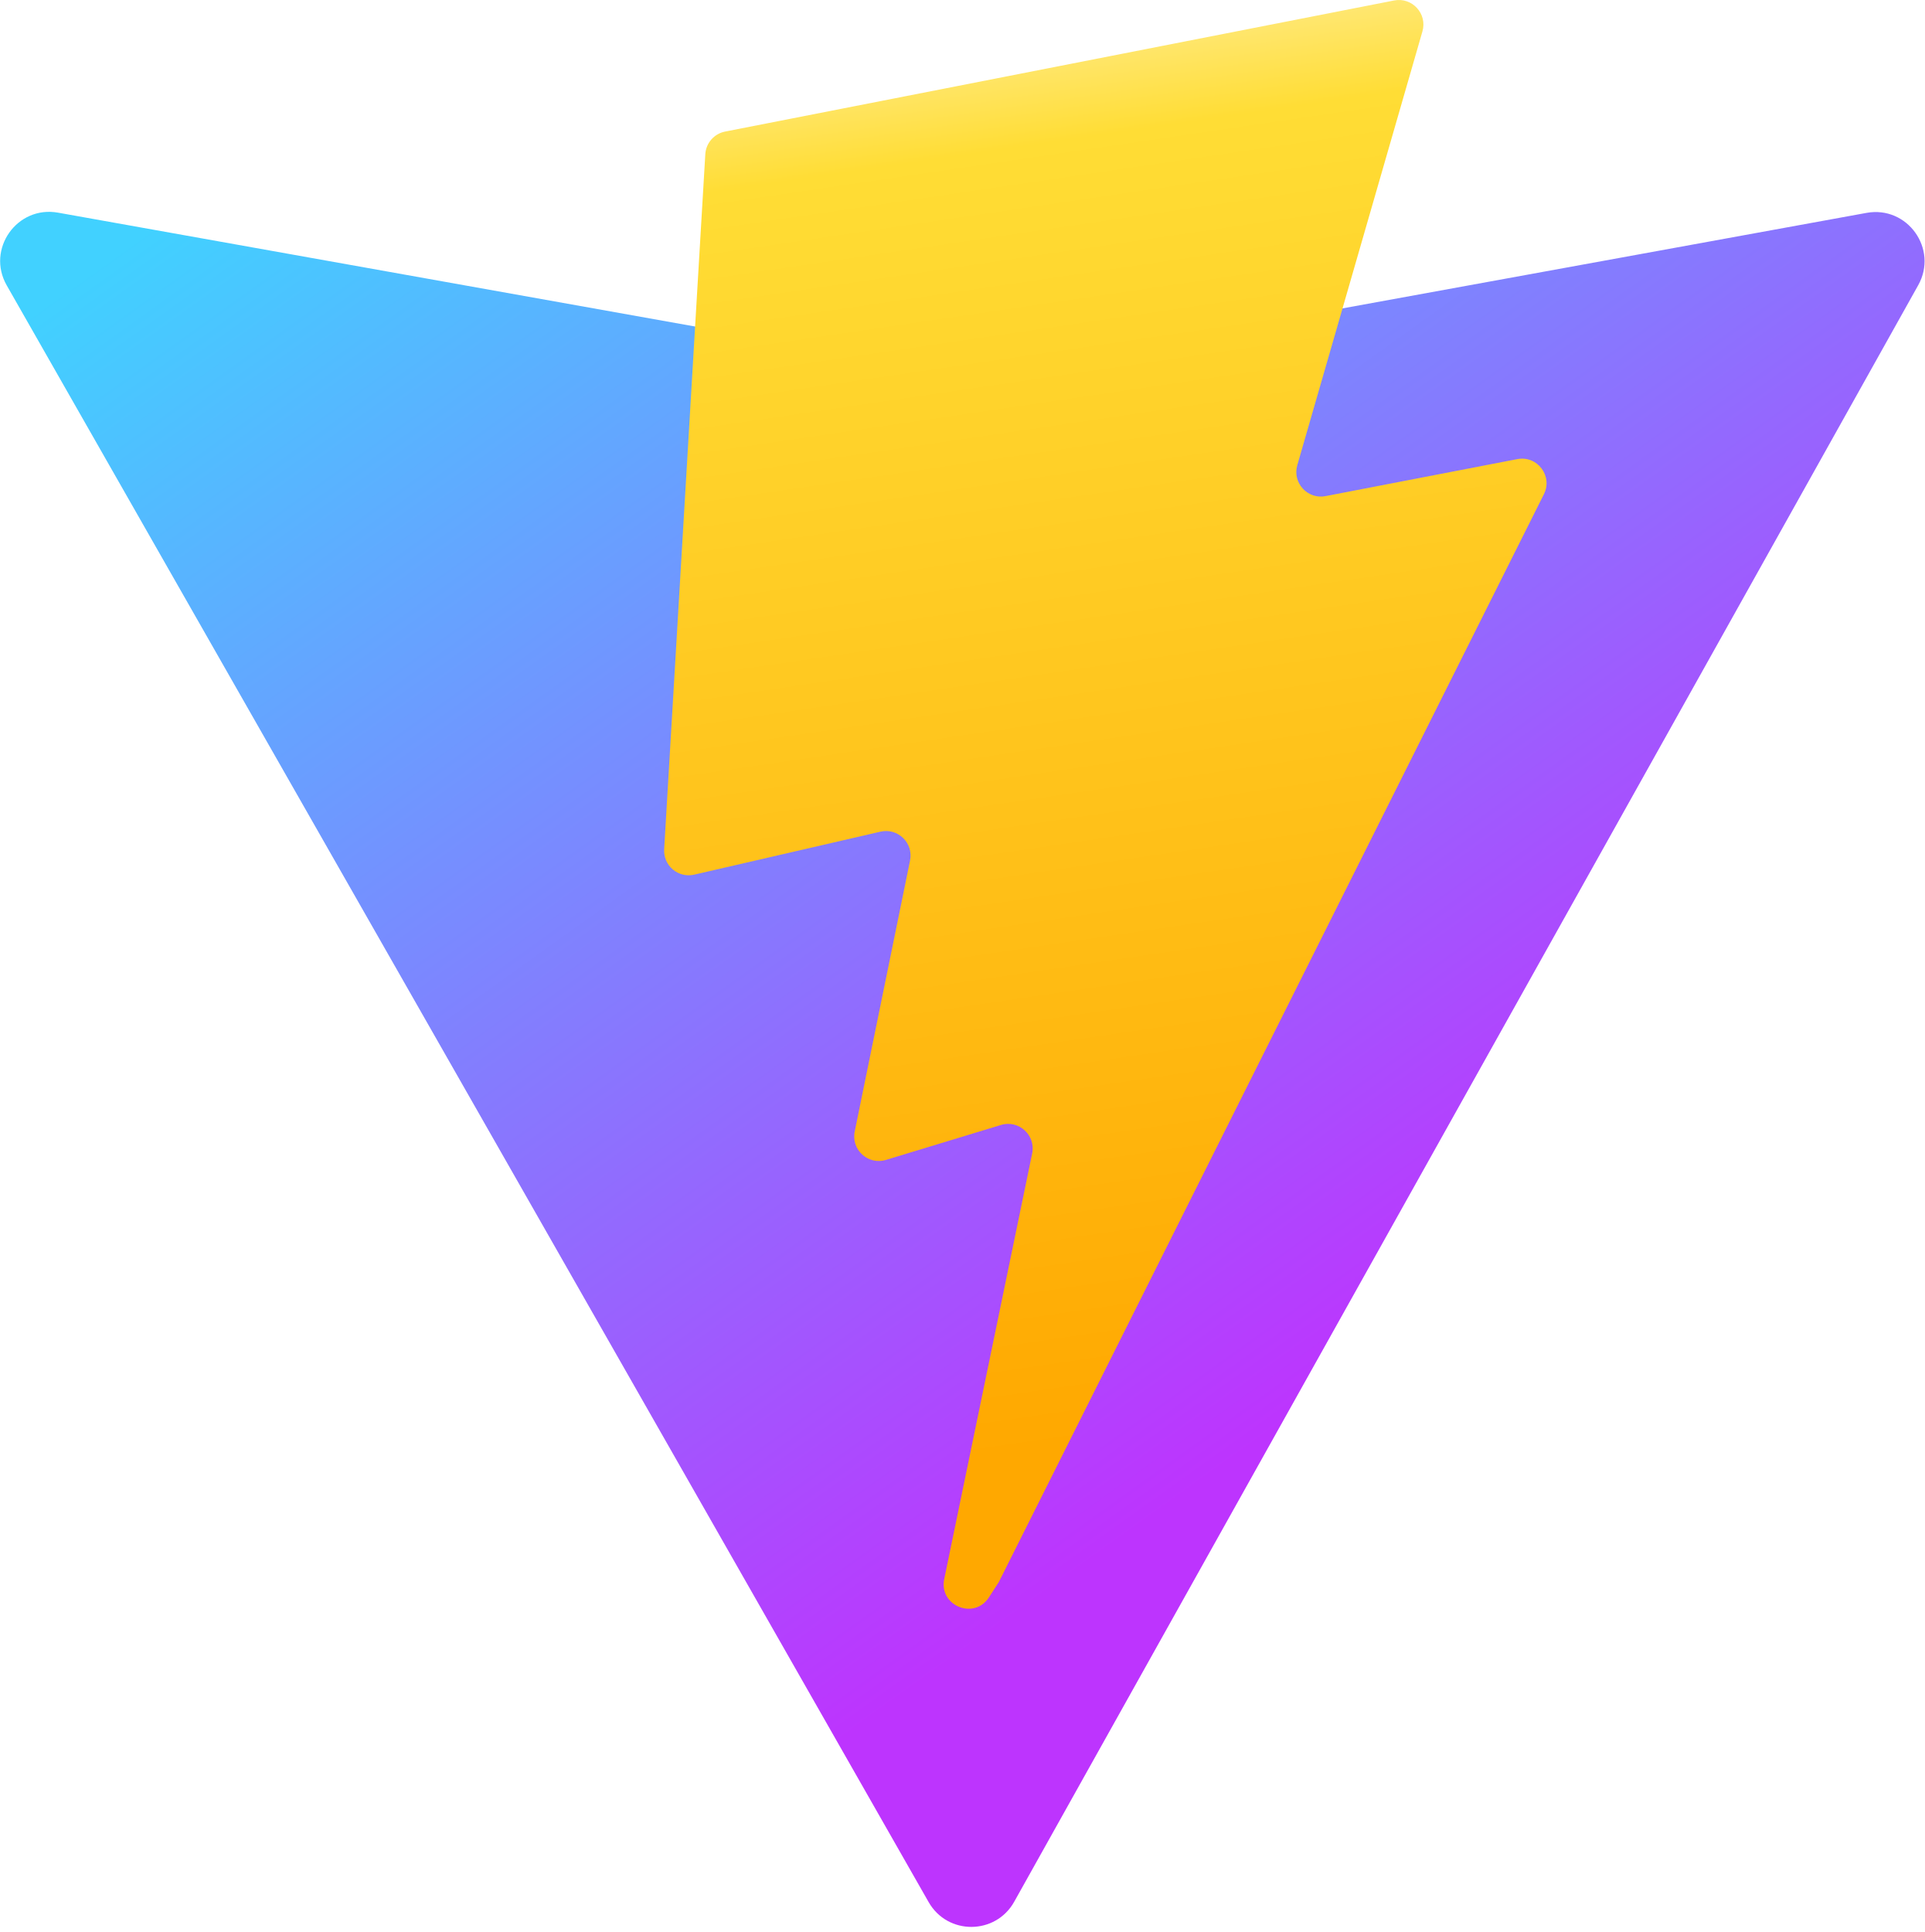
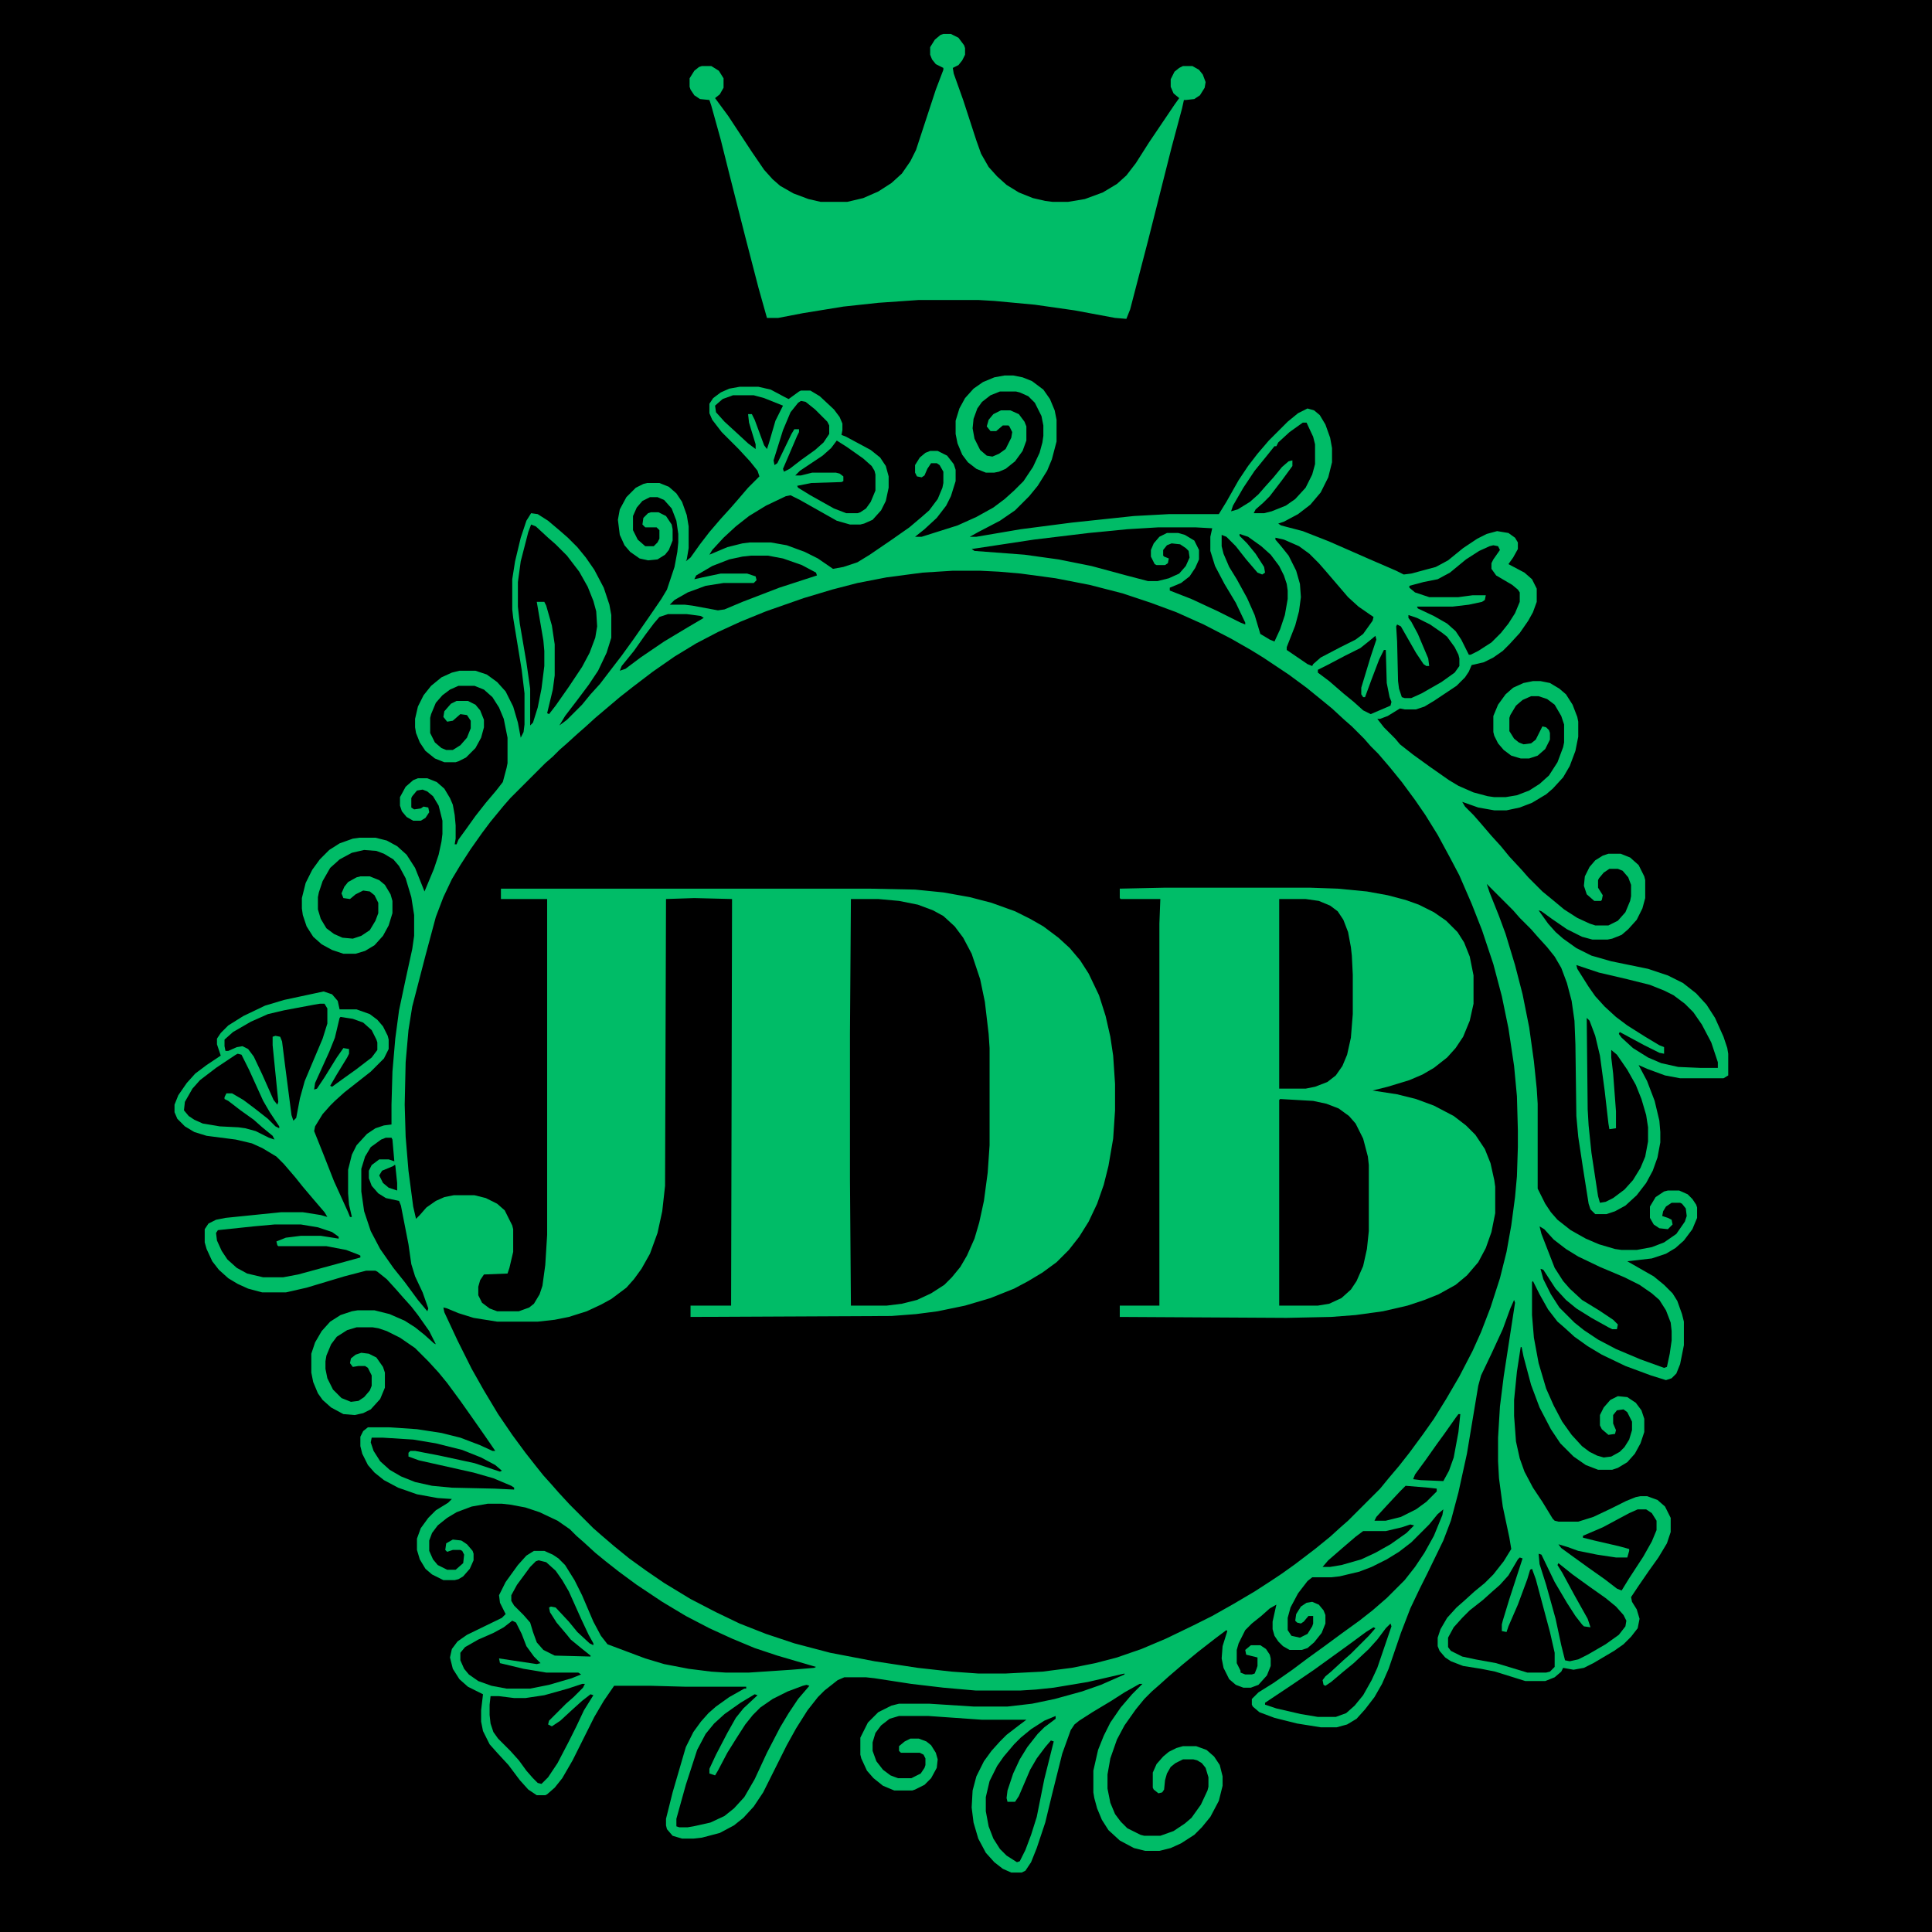
- <svg xmlns="http://www.w3.org/2000/svg" aria-hidden="true" role="img" class="iconify iconify--logos" width="31.88" height="32" preserveAspectRatio="xMidYMid meet" viewBox="0 0 256 257">
-   <defs>
-     <linearGradient id="IconifyId1813088fe1fbc01fb466" x1="-.828%" x2="57.636%" y1="7.652%" y2="78.411%">
-       <stop offset="0%" stop-color="#41D1FF" />
-       <stop offset="100%" stop-color="#BD34FE" />
-     </linearGradient>
-     <linearGradient id="IconifyId1813088fe1fbc01fb467" x1="43.376%" x2="50.316%" y1="2.242%" y2="89.03%">
-       <stop offset="0%" stop-color="#FFEA83" />
-       <stop offset="8.333%" stop-color="#FFDD35" />
-       <stop offset="100%" stop-color="#FFA800" />
-     </linearGradient>
-   </defs>
-   <path fill="url(#IconifyId1813088fe1fbc01fb466)" d="M255.153 37.938L134.897 252.976c-2.483 4.44-8.862 4.466-11.382.048L.875 37.958c-2.746-4.814 1.371-10.646 6.827-9.67l120.385 21.517a6.537 6.537 0 0 0 2.322-.004l117.867-21.483c5.438-.991 9.574 4.796 6.877 9.62Z" />
-   <path fill="url(#IconifyId1813088fe1fbc01fb467)" d="M185.432.063L96.44 17.501a3.268 3.268 0 0 0-2.634 3.014l-5.474 92.456a3.268 3.268 0 0 0 3.997 3.378l24.777-5.718c2.318-.535 4.413 1.507 3.936 3.838l-7.361 36.047c-.495 2.426 1.782 4.5 4.151 3.78l15.304-4.649c2.372-.72 4.652 1.36 4.15 3.788l-11.698 56.621c-.732 3.542 3.979 5.473 5.943 2.437l1.313-2.028l72.516-144.72c1.215-2.423-.88-5.186-3.54-4.672l-25.505 4.922c-2.396.462-4.435-1.77-3.759-4.114l16.646-57.705c.677-2.35-1.37-4.583-3.769-4.113Z" />
+ <svg xmlns="http://www.w3.org/2000/svg" version="1.1" viewBox="0 0 2048 2048" width="1280" height="1280">
+   <path transform="translate(0)" d="m0 0h2048v2048h-2048z" />
+   <path transform="translate(1065,398)" d="m0 0h9l10 2 10 4 12 9 7 10 5 12 2 10v23l-5 19-5 12-10 16-9 11-15 15-16 11-23 12-9 5h7l47-8 54-7 66-7 37-2h53l8-13 13-23 10-15 10-13 12-14 20-20 11-9 10-5 7 2 6 5 6 10 5 14 2 11v15l-4 16-8 16-11 13-13 10-15 8-6 2 3 2 23 6 28 11 41 18 30 13 8 4 8-1 26-7 13-7 16-13 15-10 10-5 11-3 12 2 7 5 3 5v7l-5 9-5 7 17 9 8 7 5 10v14l-4 11-5 9-9 13-11 12-7 7-10 7-10 5-13 3-3 7-4 6-9 9-24 16-10 6-9 3h-12l-5-1-13 8-8 3h-3l7 9 12 12 5 6 14 11 18 13 20 14 10 6 16 7 15 4 7 1h12l12-2 13-5 11-7 10-9 9-14 6-16 1-5v-19l-3-9-7-12-8-6-9-3h-8l-9 4-7 6-6 10-1 3v14l5 8 5 4 5 2 8-1 5-4 7-14 4 1 3 3 1 3v7l-5 10-8 7-9 3h-9l-10-3-8-6-6-7-4-8-1-4v-17l5-12 8-11 8-7 11-5 10-2h8l10 2 10 6 7 6 7 11 5 13 1 5v16l-3 15-6 16-7 12-11 12-7 6-15 9-13 5-14 3h-13l-17-3-17-6 3 5 9 9 7 8 12 14 10 11 9 11 13 14 7 8 15 15 11 9 12 10 14 9 13 6 6 2h14l10-5 8-9 5-12 1-5v-12l-3-8-6-7-5-2h-9l-6 4-5 6-1 2v8l5 8-1 5-1 1h-7l-8-7-3-9 1-10 5-10 6-7 8-5 6-2h13l10 4 9 8 6 12 1 4v19l-3 11-6 12-9 10-7 6-10 4-5 1h-16l-11-3-16-8-16-11-11-8-3-1 10 14 8 9 8 7 14 10 16 8 21 6 39 8 21 7 16 8 14 11 11 12 9 14 9 20 4 12 1 6v23l-5 3h-46l-16-3-19-7-9-4 9 17 8 21 5 21 1 12v11l-3 16-5 14-7 13-10 13-12 11-11 6-9 3h-12l-5-5-2-6-6-38-5-33-2-22-1-76-1-25-3-21-5-19-6-16-7-12-8-10-10-11-7-8-12-12-7-8-28-28 3 9 10 25 7 19 10 33 8 31 7 35 5 36 3 29 1 16v90l8 16 6 9 7 8 14 11 16 9 14 6 17 5 7 1h16l16-3 13-5 13-9 9-13 2-6-1-8-4-5-2-1h-9l-6 4-3 5-1 5 6 2 4 2 1 5-5 5-9-1-6-4-4-7v-12l6-10 9-6 4-1h12l9 4 5 5 4 6 1 3v11l-5 12-9 12-9 8-10 6-15 5-26 3 28 16 11 9 9 9 5 8 5 14 2 8v25l-4 20-4 10-5 5-6 2-16-5-27-10-25-12-15-9-14-10-11-10-7-6-10-13-9-16-7-14-1 1v35l2 24 5 27 8 27 8 18 9 17 10 14 11 12 8 6 8 4 7 2 8-1 9-5 5-5 5-8 3-10v-9l-5-10-4-3-7 1-4 5v9l3 7-1 4-7 1-7-6-2-4v-11l4-8 7-8 8-4 10 1 9 6 6 8 3 9v14l-4 12-6 11-8 9-10 6-6 2h-15l-13-5-13-9-14-14-10-15-12-23-9-24-8-30-2-10h-1l-4 26-3 30v17l2 27 4 18 5 14 9 17 10 15 11 18 2 2 4 1h21l16-5 19-9 16-8 10-4 5-1h7l11 4 8 7 6 12v15l-4 12-9 15-10 14-11 16-8 12 1 5 5 8 3 10-2 10-7 9-8 8-10 7-22 13-10 5-11 2-11-2-2 4-7 6-10 4h-21l-32-10-15-3-19-3-13-5-6-4-6-7-2-5v-9l3-9 7-12 10-11 8-7 11-10 11-9 9-9 11-14 8-13-2-12-7-33-4-30-1-18v-25l2-33 4-32 12-78-1-3-4 9-8 22-12 26-11 23-3 11-12 72-9 41-8 30-8 21-17 35-8 16-10 21-10 26-13 38-7 16-8 14-10 13-9 10-10 6-11 3h-17l-25-4-24-6-16-6-7-6-1-2v-6l7-7 16-10 20-14 16-12 18-13 19-14 18-13 14-11 15-13 19-19 11-14 10-15 10-18 9-22 1-6-6 5-9 11-19 19-13 10-13 8-16 8-13 5-21 5-9 1h-20l-5 4-10 13-8 15-3 11v13l4 6 9 2 8-4 5-8 1-3v-8h-5l-5 6-3 2-4-1-2-2 1-7 5-8 6-4 6-1 7 3 5 6 2 5v9l-4 10-8 10-7 6-6 2h-13l-7-4-5-5-4-6-2-7v-8l4-18-7 4-9 8-10 8-7 7-7 14-2 7v14l4 8v2l5 2h7l3-1 2-5 1-3v-9l-12-3-1-5 6-5h10l6 4 4 6 1 4v8l-4 10-9 10-8 3h-8l-8-3-7-6-6-12-2-10 1-13 5-16-1-1-12 9-18 14-17 14-14 12-10 9-8 7-8 8-9 11-12 17-8 15-7 20-3 17v15l3 15 5 12 6 8 7 7 14 7 4 1h17l14-5 12-8 7-6 10-14 7-15 1-4v-10l-3-10-4-5-5-3-4-1h-11l-8 4-5 4-4 7-2 7-1 10-2 3-4 1-5-4-1-2v-16l4-9 7-8 6-5 8-4 7-2h14l11 4 8 7 6 9 3 12v10l-4 16-9 17-9 11-8 8-14 9-11 5-12 3h-15l-12-3-15-8-12-11-7-11-5-12-3-11-1-6v-23l5-22 6-15 7-14 11-16 12-14 11-11h-3l-16 9-14 9-20 12-14 9-5 4-4 6-9 25-11 44-7 29-9 27-6 15-6 9-4 2h-11l-9-4-9-7-9-10-8-15-5-17-2-16 1-18 4-15 8-16 8-11 9-10 7-7 13-10 8-6h-47l-57-4h-31l-10 3-9 7-6 8-3 10v9l4 11 7 9 8 6 8 3h14l10-5 4-6 1-3v-7l-2-4-4-2h-20l-2-2v-5l6-5 6-3h9l8 3 5 4 5 8 2 7-1 9-6 11-7 7-10 5-3 1h-19l-12-5-10-8-7-8-6-13-1-4v-18l8-16 11-11 14-7 8-2h32l47 3h36l26-3 24-5 29-8 20-7 25-11v-1l-39 9-36 6-19 2-16 1h-48l-34-3-34-4-39-6-9-1h-23l-7 3-14 11-7 7-11 14-12 19-10 18-25 50-10 15-11 12-10 8-15 8-19 5-9 1h-12l-10-3-6-7-1-4v-7l7-28 14-48 8-16 8-11 8-9 8-7 14-10 16-9h2v-2h-64l-37-1h-39l-11 16-10 17-23 46-11 19-8 10-8 7-2 1h-9l-9-6-9-10-12-16-12-13-8-9-7-14-2-10v-12l2-17-16-8-9-8-7-11-3-12 2-9 6-8 10-7 37-18 4-4-6-12-1-8 7-14 13-18 9-10 8-5h11l9 4 6 4 7 7 10 16 8 16 12 28 8 15 7 9 40 15 20 6 26 5 24 3 15 1h25l45-3 24-2 2-1-41-12-24-8-24-10-24-11-25-13-25-15-27-18-19-14-14-11-11-9-12-11-8-7-7-7-13-9-19-9-15-5-16-3-9-1h-15l-17 3-16 6-10 6-10 8-6 8-3 8v11l4 9 5 6 10 5h9l8-7 1-9-2-4-2-1h-8l-6 2-2-2 1-7 7-4 9 1 6 4 6 7 1 3v7l-4 9-7 8-5 3-4 1h-12l-12-6-7-6-6-10-3-10v-12l4-11 8-11 8-8 13-8 4-4-15-1-22-4-20-7-15-8-10-8-7-8-6-12-2-8v-10l3-6 5-4h22l30 2 26 4 20 5 21 8 13 6h3l-11-16-14-20-12-17-14-19-9-11-11-12-14-14-16-11-14-7-9-3-6-1h-17l-10 3-11 7-6 8-5 12-1 6v8l2 10 6 12 9 9 10 4 8-1 6-4 6-7 2-5v-11l-4-8-3-2h-7l-6 1-3-4 1-5 5-4 6-2 8 1 8 4 7 10 2 6v16l-5 12-10 11-8 4-9 2-12-1-13-7-9-8-5-7-5-12-2-10v-20l4-12 7-12 9-10 11-7 12-4 6-1h18l16 4 16 7 11 7 10 8 10 9 2 1-7-14-12-17-7-9-9-10-7-8-10-11-10-8-2-1h-10l-23 6-40 12-22 5h-25l-15-4-11-5-10-6-10-9-7-9-6-13-2-7v-14l4-6 8-4 10-2 59-6h23l19 3 7 2-3-5-12-14-11-13-8-10-12-14-8-8-15-9-11-5-17-4-31-4-13-4-10-6-8-8-3-7v-8l4-10 9-13 9-10 12-9 15-10-4-12v-6l4-6 8-8 16-10 23-11 20-6 42-9 9 3 6 7 2 9h18l14 5 8 6 6 7 5 10 1 4v10l-5 10-14 14-28 22-10 9-5 5-8 9-8 13-1 5 10 25 11 28 15 33 2 5h2l-3-13-1-12v-25l4-16 5-10 11-12 9-6 9-3 8-1v-21l1-35 3-35 4-30 7-33 7-32 2-14v-22l-3-19-6-20-7-13-6-7-10-6-8-3-13-1-13 3-13 7-10 9-8 14-4 12-1 5v13l3 10 6 10 8 6 9 4 11 1 9-3 9-6 6-10 3-8v-11l-4-8-5-4-7-1-8 4-6 5-7-1-2-5 3-7 4-5 9-5 4-1h10l10 4 6 5 6 10 2 7v13l-4 13-6 11-9 10-10 6-10 3h-13l-12-4-11-6-9-8-7-11-4-12-1-7v-11l4-16 7-14 8-11 10-10 11-7 14-5 7-1h17l12 3 11 6 10 9 9 14 10 25 10-24 5-15 3-14 1-8v-14l-4-16-6-10-6-5-5-2-6 1-5 6-1 2v10l3 2 7-1 3-2 5 1 1 5-4 6-5 3h-8l-7-4-5-6-2-6v-9l6-11 8-7 5-2h10l10 4 8 7 6 10 3 7 2 11 1 11v14l-1 6h2l2-5 8-11 10-14 11-14 11-13 7-9 4-15 1-5v-27l-4-20-5-12-7-11-9-8-10-4h-17l-9 4-8 6-7 8-5 12-1 4v16l5 10 7 6 5 2h7l8-5 7-8 4-10v-8l-4-6-7-1-8 7-6 1-4-5 1-6 7-8 6-3h12l8 4 5 6 4 10v8l-3 11-6 11-10 10-8 4-3 1h-12l-10-4-10-8-6-9-4-10-1-6v-9l3-13 6-12 8-10 11-9 11-5 8-2h17l12 4 11 8 9 10 8 16 5 17 3 16 3-6 1-8v-33l-3-25-9-55-1-9v-32l3-19 6-25 6-18 5-8 7 1 11 7 13 11 8 7 10 10 9 11 9 13 10 19 6 18 2 11v24l-5 16-9 19-10 15-12 16-13 17-6 10 8-6 16-16 9-11 10-11 13-17 10-13 13-18 16-23 13-19 6-10 8-24 3-16 1-10v-9l-2-14-5-13-8-9-7-3h-8l-8 4-6 7-4 9v15l5 10 8 7h9l4-4 2-4v-9l-3-3h-12l-3-3 1-7 5-5 3-1h8l8 4 6 9 1 5v12l-4 10-4 5-8 5-10 1-9-2-10-7-6-7-5-11-2-16 2-11 7-13 10-10 8-4 4-1h13l10 4 8 7 6 9 5 14 2 12v23l-2 12-1 2 5-4 10-14 10-13 12-14 10-11 7-8 12-14 12-12-2-6-8-10-12-13-18-18-10-13-3-7v-10l4-6 8-6 9-4 11-2h20l13 3 15 8 4 2 11-8 2-1h10l10 6 15 14 6 8 3 7v7l-1 5 5 2 26 14 10 8 6 9 3 11v12l-3 14-5 10-9 10-9 4-4 1h-11l-14-4-39-22-10-5-5 1-21 10-18 11-14 11-13 12-12 13-3 5 19-8 16-4 8-1h22l17 3 19 7 14 7 16 11 11-2 15-5 13-8 22-15 20-14 13-11 8-7 9-12 5-12 1-5v-12l-4-7-3-2h-6l-4 6-3 7-3 2-5-1-2-4v-8l5-8 6-5 5-2h8l10 5 7 9 2 6v12l-5 16-5 10-10 13-13 12-10 8h7l38-12 20-9 18-10 12-9 10-9 10-10 10-15 7-15 3-11 1-7v-11l-2-10-7-14-7-7-9-4-4-1h-17l-10 4-9 7-5 7-4 11-1 10 2 11 6 12 7 6 6 1 7-3 7-5 6-12 1-6-3-6-1-1h-6l-7 6h-6l-4-5 2-7 5-6 8-4h10l9 4 6 8 2 5v15l-4 11-8 11-10 8-7 3-5 1h-9l-10-4-9-7-6-8-5-12-2-10v-14l4-13 6-11 9-10 10-7 12-5z" />
+   <path transform="translate(1065,398)" d="m0 0h9l10 2 10 4 12 9 7 10 5 12 2 10v23l-5 19-5 12-10 16-9 11-15 15-16 11-23 12-9 5h7l47-8 54-7 66-7 37-2h53l8-13 13-23 10-15 10-13 12-14 20-20 11-9 10-5 7 2 6 5 6 10 5 14 2 11v15l-4 16-8 16-11 13-13 10-15 8-6 2 3 2 23 6 28 11 41 18 30 13 8 4 8-1 26-7 13-7 16-13 15-10 10-5 11-3 12 2 7 5 3 5v7l-5 9-5 7 17 9 8 7 5 10v14l-4 11-5 9-9 13-11 12-7 7-10 7-10 5-13 3-3 7-4 6-9 9-24 16-10 6-9 3h-12l-5-1-13 8-8 3h-3l7 9 12 12 5 6 14 11 18 13 20 14 10 6 16 7 15 4 7 1h12l12-2 13-5 11-7 10-9 9-14 6-16 1-5v-19l-3-9-7-12-8-6-9-3h-8l-9 4-7 6-6 10-1 3v14l5 8 5 4 5 2 8-1 5-4 7-14 4 1 3 3 1 3v7l-5 10-8 7-9 3h-9l-10-3-8-6-6-7-4-8-1-4v-17l5-12 8-11 8-7 11-5 10-2h8l10 2 10 6 7 6 7 11 5 13 1 5v16l-3 15-6 16-7 12-11 12-7 6-15 9-13 5-14 3h-13l-17-3-17-6 3 5 9 9 7 8 12 14 10 11 9 11 13 14 7 8 15 15 11 9 12 10 14 9 13 6 6 2h14l10-5 8-9 5-12 1-5v-12l-3-8-6-7-5-2h-9l-6 4-5 6-1 2v8l5 8-1 5-1 1h-7l-8-7-3-9 1-10 5-10 6-7 8-5 6-2h13l10 4 9 8 6 12 1 4v19l-3 11-6 12-9 10-7 6-10 4-5 1h-16l-11-3-16-8-16-11-11-8-3-1 10 14 8 9 8 7 14 10 16 8 21 6 39 8 21 7 16 8 14 11 11 12 9 14 9 20 4 12 1 6v23l-5 3h-46l-16-3-19-7-9-4 9 17 8 21 5 21 1 12v11l-3 16-5 14-7 13-10 13-12 11-11 6-9 3h-12l-5-5-2-6-6-38-5-33-2-22-1-76-1-25-3-21-5-19-6-16-7-12-8-10-10-11-7-8-12-12-7-8-28-28 3 9 10 25 7 19 10 33 8 31 7 35 5 36 3 29 1 16v90l8 16 6 9 7 8 14 11 16 9 14 6 17 5 7 1h16l16-3 13-5 13-9 9-13 2-6-1-8-4-5-2-1h-9l-6 4-3 5-1 5 6 2 4 2 1 5-5 5-9-1-6-4-4-7v-12l6-10 9-6 4-1h12l9 4 5 5 4 6 1 3v11l-5 12-9 12-9 8-10 6-15 5-26 3 28 16 11 9 9 9 5 8 5 14 2 8v25l-4 20-4 10-5 5-6 2-16-5-27-10-25-12-15-9-14-10-11-10-7-6-10-13-9-16-7-14-1 1v35l2 24 5 27 8 27 8 18 9 17 10 14 11 12 8 6 8 4 7 2 8-1 9-5 5-5 5-8 3-10v-9l-5-10-4-3-7 1-4 5v9l3 7-1 4-7 1-7-6-2-4v-11l4-8 7-8 8-4 10 1 9 6 6 8 3 9v14l-4 12-6 11-8 9-10 6-6 2h-15l-13-5-13-9-14-14-10-15-12-23-9-24-8-30-2-10h-1l-4 26-3 30v17l2 27 4 18 5 14 9 17 10 15 11 18 2 2 4 1h21l16-5 19-9 16-8 10-4 5-1h7l11 4 8 7 6 12v15l-4 12-9 15-10 14-11 16-8 12 1 5 5 8 3 10-2 10-7 9-8 8-10 7-22 13-10 5-11 2-11-2-2 4-7 6-10 4h-21l-32-10-15-3-19-3-13-5-6-4-6-7-2-5v-9l3-9 7-12 10-11 8-7 11-10 11-9 9-9 11-14 8-13-2-12-7-33-4-30-1-18v-25l2-33 4-32 12-78-1-3-4 9-8 22-12 26-11 23-3 11-12 72-9 41-8 30-8 21-17 35-8 16-10 21-10 26-13 38-7 16-8 14-10 13-9 10-10 6-11 3h-17l-25-4-24-6-16-6-7-6-1-2v-6l7-7 16-10 20-14 16-12 18-13 19-14 18-13 14-11 15-13 19-19 11-14 10-15 10-18 9-22 1-6-6 5-9 11-19 19-13 10-13 8-16 8-13 5-21 5-9 1h-20l-5 4-10 13-8 15-3 11v13l4 6 9 2 8-4 5-8 1-3v-8h-5l-5 6-3 2-4-1-2-2 1-7 5-8 6-4 6-1 7 3 5 6 2 5v9l-4 10-8 10-7 6-6 2h-13l-7-4-5-5-4-6-2-7v-8l4-18-7 4-9 8-10 8-7 7-7 14-2 7v14l4 8v2l5 2h7l3-1 2-5 1-3v-9l-12-3-1-5 6-5h10l6 4 4 6 1 4v8l-4 10-9 10-8 3h-8l-8-3-7-6-6-12-2-10 1-13 5-16-1-1-12 9-18 14-17 14-14 12-10 9-8 7-8 8-9 11-12 17-8 15-7 20-3 17v15l3 15 5 12 6 8 7 7 14 7 4 1h17l14-5 12-8 7-6 10-14 7-15 1-4v-10l-3-10-4-5-5-3-4-1h-11l-8 4-5 4-4 7-2 7-1 10-2 3-4 1-5-4-1-2v-16l4-9 7-8 6-5 8-4 7-2h14l11 4 8 7 6 9 3 12v10l-4 16-9 17-9 11-8 8-14 9-11 5-12 3h-15l-12-3-15-8-12-11-7-11-5-12-3-11-1-6v-23l5-22 6-15 7-14 11-16 12-14 11-11h-3l-16 9-14 9-20 12-14 9-5 4-4 6-9 25-11 44-7 29-9 27-6 15-6 9-4 2h-11l-9-4-9-7-9-10-8-15-5-17-2-16 1-18 4-15 8-16 8-11 9-10 7-7 13-10 8-6h-47l-57-4h-31l-10 3-9 7-6 8-3 10v9l4 11 7 9 8 6 8 3h14l10-5 4-6 1-3v-7l-2-4-4-2h-20l-2-2v-5l6-5 6-3h9l8 3 5 4 5 8 2 7-1 9-6 11-7 7-10 5-3 1h-19l-12-5-10-8-7-8-6-13-1-4v-18l8-16 11-11 14-7 8-2h32l47 3h36l26-3 24-5 29-8 20-7 25-11v-1l-39 9-36 6-19 2-16 1h-48l-34-3-34-4-39-6-9-1h-23l-7 3-14 11-7 7-11 14-12 19-10 18-25 50-10 15-11 12-10 8-15 8-19 5-9 1h-12l-10-3-6-7-1-4v-7l7-28 14-48 8-16 8-11 8-9 8-7 14-10 16-9h2v-2h-64l-37-1h-39l-11 16-10 17-23 46-11 19-8 10-8 7-2 1h-9l-9-6-9-10-12-16-12-13-8-9-7-14-2-10v-12l2-17-16-8-9-8-7-11-3-12 2-9 6-8 10-7 37-18 4-4-6-12-1-8 7-14 13-18 9-10 8-5h11l9 4 6 4 7 7 10 16 8 16 12 28 8 15 7 9 40 15 20 6 26 5 24 3 15 1h25l45-3 24-2 2-1-41-12-24-8-24-10-24-11-25-13-25-15-27-18-19-14-14-11-11-9-12-11-8-7-7-7-13-9-19-9-15-5-16-3-9-1h-15l-17 3-16 6-10 6-10 8-6 8-3 8v11l4 9 5 6 10 5h9l8-7 1-9-2-4-2-1h-8l-6 2-2-2 1-7 7-4 9 1 6 4 6 7 1 3v7l-4 9-7 8-5 3-4 1h-12l-12-6-7-6-6-10-3-10v-12l4-11 8-11 8-8 13-8 4-4-15-1-22-4-20-7-15-8-10-8-7-8-6-12-2-8v-10l3-6 5-4h22l30 2 26 4 20 5 21 8 13 6h3l-11-16-14-20-12-17-14-19-9-11-11-12-14-14-16-11-14-7-9-3-6-1h-17l-10 3-11 7-6 8-5 12-1 6v8l2 10 6 12 9 9 10 4 8-1 6-4 6-7 2-5v-11l-4-8-3-2h-7l-6 1-3-4 1-5 5-4 6-2 8 1 8 4 7 10 2 6v16l-5 12-10 11-8 4-9 2-12-1-13-7-9-8-5-7-5-12-2-10v-20l4-12 7-12 9-10 11-7 12-4 6-1h18l16 4 16 7 11 7 10 8 10 9 2 1-7-14-12-17-7-9-9-10-7-8-10-11-10-8-2-1h-10l-23 6-40 12-22 5h-25l-15-4-11-5-10-6-10-9-7-9-6-13-2-7v-14l4-6 8-4 10-2 59-6h23l19 3 7 2-3-5-12-14-11-13-8-10-12-14-8-8-15-9-11-5-17-4-31-4-13-4-10-6-8-8-3-7v-8l4-10 9-13 9-10 12-9 15-10-4-12v-6l4-6 8-8 16-10 23-11 20-6 42-9 9 3 6 7 2 9h18l14 5 8 6 6 7 5 10 1 4v10l-5 10-14 14-28 22-10 9-5 5-8 9-8 13-1 5 10 25 11 28 15 33 2 5h2l-3-13-1-12v-25l4-16 5-10 11-12 9-6 9-3 8-1v-21l1-35 3-35 4-30 7-33 7-32 2-14v-22l-3-19-6-20-7-13-6-7-10-6-8-3-13-1-13 3-13 7-10 9-8 14-4 12-1 5v13l3 10 6 10 8 6 9 4 11 1 9-3 9-6 6-10 3-8v-11l-4-8-5-4-7-1-8 4-6 5-7-1-2-5 3-7 4-5 9-5 4-1h10l10 4 6 5 6 10 2 7v13l-4 13-6 11-9 10-10 6-10 3h-13l-12-4-11-6-9-8-7-11-4-12-1-7v-11l4-16 7-14 8-11 10-10 11-7 14-5 7-1h17l12 3 11 6 10 9 9 14 10 25 10-24 5-15 3-14 1-8v-14l-4-16-6-10-6-5-5-2-6 1-5 6-1 2v10l3 2 7-1 3-2 5 1 1 5-4 6-5 3h-8l-7-4-5-6-2-6v-9l6-11 8-7 5-2h10l10 4 8 7 6 10 3 7 2 11 1 11v14l-1 6h2l2-5 8-11 10-14 11-14 11-13 7-9 4-15 1-5v-27l-4-20-5-12-7-11-9-8-10-4h-17l-9 4-8 6-7 8-5 12-1 4v16l5 10 7 6 5 2h7l8-5 7-8 4-10v-8l-4-6-7-1-8 7-6 1-4-5 1-6 7-8 6-3h12l8 4 5 6 4 10v8l-3 11-6 11-10 10-8 4-3 1h-12l-10-4-10-8-6-9-4-10-1-6v-9l3-13 6-12 8-10 11-9 11-5 8-2h17l12 4 11 8 9 10 8 16 5 17 3 16 3-6 1-8v-33l-3-25-9-55-1-9v-32l3-19 6-25 6-18 5-8 7 1 11 7 13 11 8 7 10 10 9 11 9 13 10 19 6 18 2 11v24l-5 16-9 19-10 15-12 16-13 17-6 10 8-6 16-16 9-11 10-11 13-17 10-13 13-18 16-23 13-19 6-10 8-24 3-16 1-10v-9l-2-14-5-13-8-9-7-3h-8l-8 4-6 7-4 9v15l5 10 8 7h9l4-4 2-4v-9l-3-3h-12l-3-3 1-7 5-5 3-1h8l8 4 6 9 1 5v12l-4 10-4 5-8 5-10 1-9-2-10-7-6-7-5-11-2-16 2-11 7-13 10-10 8-4 4-1h13l10 4 8 7 6 9 5 14 2 12v23l-2 12-1 2 5-4 10-14 10-13 12-14 10-11 7-8 12-14 12-12-2-6-8-10-12-13-18-18-10-13-3-7v-10l4-6 8-6 9-4 11-2h20l13 3 15 8 4 2 11-8 2-1h10l10 6 15 14 6 8 3 7v7l-1 5 5 2 26 14 10 8 6 9 3 11v12l-3 14-5 10-9 10-9 4-4 1h-11l-14-4-39-22-10-5-5 1-21 10-18 11-14 11-13 12-12 13-3 5 19-8 16-4 8-1h22l17 3 19 7 14 7 16 11 11-2 15-5 13-8 22-15 20-14 13-11 8-7 9-12 5-12 1-5v-12l-4-7-3-2h-6l-4 6-3 7-3 2-5-1-2-4v-8l5-8 6-5 5-2h8l10 5 7 9 2 6v12l-5 16-5 10-10 13-13 12-10 8h7l38-12 20-9 18-10 12-9 10-9 10-10 10-15 7-15 3-11 1-7v-11l-2-10-7-14-7-7-9-4-4-1h-17l-10 4-9 7-5 7-4 11-1 10 2 11 6 12 7 6 6 1 7-3 7-5 6-12 1-6-3-6-1-1h-6l-7 6h-6l-4-5 2-7 5-6 8-4h10l9 4 6 8 2 5v15l-4 11-8 11-10 8-7 3-5 1h-9l-10-4-9-7-6-8-5-12-2-10v-14l4-13 6-11 9-10 10-7 12-5zm-55 207-32 2-38 5-31 6-27 7-30 9-40 14-27 11-24 11-23 12-23 14-23 16-21 16-14 11-26 22-11 10-8 7-11 10-8 7-7 7-8 7-37 37-7 8-14 17-9 12-12 17-11 17-9 15-9 19-8 21-11 41-14 54-4 25-3 34-1 45 1 34 3 36 5 38 3 13 4-4 7-8 10-7 9-4 10-2h22l12 3 12 6 8 7 8 16 1 4v24l-4 17-2 6-25 1-4 6-2 7v9l4 8 8 6 8 3h23l11-4 5-4 6-10 3-9 3-22 2-32v-356h-49v-11h390l49 1 30 3 28 5 23 6 25 9 16 8 14 8 16 12 12 11 11 13 9 14 11 23 7 22 5 22 3 20 2 30v28l-2 30-5 29-5 20-7 20-9 19-10 16-11 14-13 13-15 11-15 9-15 8-25 10-27 8-29 6-23 3-26 2-213 1v-12h43l1-431-40-1-30 1-1 304-3 27-5 23-8 22-9 16-8 11-8 9-16 12-11 6-15 7-19 6-15 3-18 2h-43l-25-4-16-5-12-5-4-1 1 5 14 30 15 30 13 23 15 25 15 22 14 19 11 14 8 10 9 10 7 8 12 13 25 25 8 7 14 12 16 13 18 13 19 13 28 17 27 14 25 12 28 11 30 10 38 10 47 9 46 7 36 4 28 2h29l39-2 31-4 25-5 23-6 26-9 26-11 29-14 20-10 23-13 22-13 17-11 12-8 14-10 21-16 16-13 11-10 8-7 34-34 9-11 11-13 11-14 14-19 12-17 13-21 14-24 14-27 9-20 10-26 10-31 7-28 5-28 4-30 2-22 1-31v-18l-1-36-3-32-6-40-7-34-9-34-12-36-11-28-13-30-10-19-13-24-13-21-11-16-14-19-13-16-12-14-8-8-7-8-13-13-8-7-13-12-11-9-16-13-19-14-27-18-13-8-21-12-29-15-29-13-27-10-30-10-35-9-36-7-37-5-23-2-20-1z" fill="#00BC67" />
+   <path transform="translate(1234,941)" d="m0 0h155l29 1 31 3 22 4 19 5 14 5 16 8 13 9 12 12 7 11 6 15 4 20v30l-4 18-7 17-8 12-9 10-14 11-12 7-14 6-23 7-16 4 26 4 20 5 19 7 21 11 13 10 10 10 10 15 6 15 4 18 1 7v28l-4 20-6 17-8 15-12 14-12 10-18 10-15 6-18 6-26 6-29 4-26 2-47 1-177-1v-12h42v-405l1-26h-42l-1-1v-10z" fill="#00BD68" />
+   <path transform="translate(1e3 36)" d="m0 0h8l8 4 6 8 1 3v7l-3 6-4 5-6 3 1 6 10 28 14 43 5 14 8 14 9 10 10 9 13 8 15 6 13 3 8 1h16l18-3 19-7 15-9 10-9 10-13 14-22 27-40 5-7-6-5-3-7v-8l4-8 5-4 4-2h10l7 4 4 5 3 8-1 6-5 8-6 4-9 1h-2l-2 9-11 41-25 99-19 73-4 10-12-1-43-8-42-6-43-4-17-1h-63l-43 3-37 4-43 7-26 5h-12l-9-32-14-54-17-67-9-36-10-36-2-6-10-1-6-4-4-6-1-3v-9l5-8 5-4 3-1h10l8 5 5 8v10l-4 7-5 4 14 19 25 38 13 19 9 10 8 7 14 8 16 6 13 3h28l17-4 16-7 14-9 11-10 9-13 6-12 21-64 8-21v-2l-8-4-4-5-2-5v-8l5-8 6-5z" fill="#00BD68" />
+   <path transform="translate(902,953)" d="m0 0h29l22 2 20 4 16 6 11 6 12 11 9 12 9 17 9 27 5 24 4 34 1 15v103l-2 29-4 30-5 23-5 17-8 18-7 12-9 11-8 8-14 9-15 7-16 4-16 2h-38l-1-134v-154z" />
+   <path transform="translate(1357,1165)" d="m0 0 35 2 14 3 13 5 11 8 7 8 8 16 5 19 1 9v70l-2 19-4 18-7 16-6 9-10 9-13 6-12 2h-41v-218z" />
+   <path transform="translate(1356,953)" d="m0 0h28l14 2 12 5 8 6 6 9 5 13 3 16 1 9 1 20v42l-2 25-4 18-5 12-7 10-9 7-13 5-10 2h-28z" />
+   <path transform="translate(563,556)" d="m0 0 5 2 13 12 8 7 12 12 13 17 9 16 6 15 3 11 1 16-2 12-6 16-8 15-14 21-14 20-7 9-2-1 6-25 2-15v-33l-3-20-6-21-2-4h-8l7 41 1 11v16l-3 24-4 20-5 16-3 3v-39l-4-28-7-41-2-18v-26l3-22 8-31z" />
+   <path transform="translate(1228,559)" d="m0 0h39l18 1-2 9v15l5 16 10 19 12 20 10 21v2l-5-2-24-12-28-13-23-9v-3l12-5 9-7 6-9 4-9v-10l-5-10-10-6-7-2h-12l-8 4-6 7-3 7v7l4 8 2 1h9l3-2 1-5-5-2-1-1v-6l4-5 5-2 9 1 6 4 3 3 1 7-4 9-7 8-11 5-12 3h-10l-23-6-37-10-35-7-36-5-53-4-3-2 66-10 58-7 41-4z" />
+   <path transform="translate(1632,1300)" d="m0 0 5 3 10 11 13 10 13 8 23 11 26 11 16 8 13 9 8 7 7 11 5 13 1 9v10l-2 14-3 14-3 1-25-9-26-11-19-10-15-10-10-8-16-16-9-14-8-16-3-11 3 1 13 20 11 12 11 9 16 10 18 10 4 2h5l1-5-5-5-15-10-18-11-13-12-7-8-9-14-14-36z" />
+   <path transform="translate(855,1786)" d="m0 0 3 1-12 14-10 15-9 15-14 27-13 28-11 19-11 12-10 8-15 7-18 4-6 1h-9l-3-1v-8l10-36 12-37 9-17 9-11 11-10 17-12 15-9 3 1-15 14-8 10-9 16-12 23-7 15v5l6 2 3-5 10-19 10-16 9-14 8-10 8-8 13-9 16-8 16-6z" />
+   <path transform="translate(1611,1651)" d="m0 0 3 1-14 43-7 23-1 4v7l5 1 2-6 10-23 10-27 3-10 2-1 4 11 15 56 5 22v15l-5 5-4 1h-20l-33-10-22-4-14-3-12-6-3-4v-10l6-11 9-10 8-8 14-11 10-9 8-7 9-10 10-17z" />
+   <path transform="translate(1671,1023)" d="m0 0 24 8 30 7 24 6 15 6 10 5 12 9 9 9 9 13 10 19 7 21v6h-19l-23-1-18-4-14-6-16-10-12-11-3-4 1-2 26 14 16 8 5 1v-7l-5-2-15-9-19-12-12-9-12-11-10-11-7-10-12-19z" />
+   <path transform="translate(1682,1079)" d="m0 0 3 3 6 16 5 21 5 37 4 35 1 6 7-1v-18l-3-40-2-17v-8l6 5 11 16 9 16 6 15 5 17 2 13v15l-3 16-5 12-8 13-9 10-12 9-8 4-6 1-2-7-7-46-3-29-1-17z" />
+   <path transform="translate(1583,578)" d="m0 0 5 1 2 4-7 10-2 4v6l5 7 17 10 6 5 2 3v10l-5 12-7 11-8 10-10 10-14 9-8 4h-2l-8-16-6-9-9-8-14-8-17-8-1-2h38l17-2 14-3 3-2 1-5h-14l-15 2h-31l-15-5-6-5v-2l15-4 15-3 13-7 17-14 14-9 11-5z" />
+   <path transform="translate(1352,570)" d="m0 0 9 2 16 7 11 8 10 10 7 8 24 28 11 10 13 9 3 2-1 4-10 14-8 6-16 8-21 11-8 7-1 2-5-2-22-15v-3l9-23 4-15 2-15-1-14-4-14-8-16-8-10-6-7z" />
+   <path transform="translate(617,1785)" d="m0 0h3l-2 4-10 10-8 7-18 18-1 4 4 2 9-6 13-12 10-9 9-7 3 1-10 16-8 17-8 16-12 23-10 15-7 7-4-1-5-5-7-8-8-11-9-10-13-13-5-7-3-9-1-9v-11l1-9h9l16 2h12l20-3 25-7z" />
+   <path transform="translate(339,1064)" d="m0 0h5l3 5v16l-5 16-11 26-8 19-5 18-4 21-3 3-2-6-7-54-3-24-2-5-5-1-3 1v9l6 60-1 3-4-5-12-27-9-19-6-8-6-3-6 1-9 4h-3l-1-5v-7l9-8 19-11 18-8 17-4 32-6z" />
+   <path transform="translate(291,1298)" d="m0 0h28l18 3 15 5 7 5v2l-19-3h-21l-16 2-10 4 1 4 1 1h51l21 4 13 5 2 1v2l-66 18-16 3h-21l-17-4-11-6-10-9-6-9-5-11-1-8 2-3 38-4z" />
+   <path transform="translate(1119,1819)" d="m0 0v3l-12 9-7 7-11 14-8 13-7 15-6 18-1 8 1 4h8l4-6 12-28 7-12 9-12 6-7 3 1-10 40-8 40-6 19-6 16-6 12-3 1-11-7-7-7-7-11-5-13-3-16v-15l4-17 8-16 7-10 11-13 7-7 11-9 14-9z" />
+   <path transform="translate(1474,1721)" d="m0 0 1 3-15 44-6 13-9 16-9 11-9 8-11 4h-19l-18-3-26-6-12-4v-2l30-20 22-15 36-26 19-14 8-5 2 1-7 8-19 19-8 7-13 12-6 5-3 4 1 5 2 1 6-4 13-11 11-9 16-15 9-10 9-12z" />
+   <path transform="translate(571,1654)" d="m0 0 8 2 10 9 7 10 7 12 13 29 8 17 5 9v2l-4-2-13-12-9-11-14-15-5-1-2 1 1 5 7 11 11 13 4 5 11 9 10 8v1l-38-1-12-6-7-8-4-11-3-10-7-8-10-10-3-5v-6l6-11 14-19 6-6z" />
+   <path transform="translate(1631,1647)" d="m0 0 3 1 14 29 13 22 9 14 7 9 2 2 7 1-3-9-14-25-13-24-5-8 1-2 15 12 18 13 17 12 11 9 8 9 3 6-1 6-7 9-14 10-19 11-10 5-9 2-5-1-4-16-6-28-10-36-7-22z" />
+   <path transform="translate(252,1117)" d="m0 0 4 1 8 16 15 33 7 12 10 15v2l-4-2-8-8-14-11-12-9-12-7h-6l-2 4v2l4 2 13 10 14 10 9 8 11 9 2 4-6-2-14-7-11-3-7-1-20-1-18-3-9-4-6-4-5-6 1-9 8-14 8-9 17-13 21-14z" />
+   <path transform="translate(543,1718)" d="m0 0 4 2 6 12 5 13 8 11 7 7-4 1-40-6 1 5 25 6 24 4h34l3 2-10 4-24 7-20 4h-25l-16-3-14-5-10-7-5-6-4-9v-8l5-6 14-8 16-7 11-6z" />
+   <path transform="translate(796,589)" d="m0 0h18l16 3 20 7 15 8 1 3-40 13-39 15-19 8-7 1-27-5-8-1h-16l5-5 14-8 19-7 19-3h32l3-3-1-4-9-3h-28l-19 4-9 2 2-4 17-10 18-7 14-3z" />
+   <path transform="translate(394,1524)" d="m0 0h12l32 2 24 4 28 7 20 8 15 8 7 6-2 1-27-9-37-8-26-5h-5l-2 2v4l11 4 58 13 21 6 19 8 3 2v2l-21-1-45-1-21-2-18-4-15-6-12-7-10-9-7-11-3-9z" />
+   <path transform="translate(1381,448)" d="m0 0h4l7 15 2 8v21l-3 11-7 14-11 12-10 7-15 6-8 2h-11l2-4 8-7 7-7 13-17 11-15v-6l-4 1-7 6-9 11-9 10-7 8-9 8-13 8-7 2 2-6 11-19 12-18 13-16 8-10h2l2-4 12-11z" />
+   <path transform="translate(409,1206)" d="m0 0h6l1 2 2 23-6-2h-10l-8 6-3 6v8l3 8 7 8 8 5 14 3 2 5 8 41 3 21 4 13 8 17 6 17-1 3-10-12-14-19-12-15-14-20-10-19-7-21-3-21v-24l4-13 6-10 11-8z" />
+   <path transform="translate(1314,566)" d="m0 0 9 3 14 10 10 9 9 12 5 10 3 9 1 7v9l-3 17-5 15-6 13-5-2-10-6-6-20-8-18-11-20-8-13-6-14-2-8v-12l5 2 10 10 11 14 12 14 5 2 3-2-1-6-9-14-9-11-8-8z" />
+   <path transform="translate(887,467)" d="m0 0 11 7 17 12 9 8 3 5 1 4v17l-5 12-5 7-6 4-3 1h-12l-13-5-25-14-13-8-1-2 15-3 32-1 2-1v-5l-4-3-4-1h-25l-12 3h-6l5-5 24-16 9-8z" />
+   <path transform="translate(1736,1600)" d="m0 0h9l6 4 5 8v10l-5 12-9 16-15 23-8 13-5-2-13-10-17-12-18-13-11-8-3-4 10 3 11 4 20 4 20 3h12l2-7v-2l-11-3-26-6-12-3v-2l21-9 28-15z" />
+   <path transform="translate(1493,652)" d="m0 0 9 3 14 7 13 9 5 4 8 11 4 8 1 4v8l-5 7-14 10-21 12-11 5h-7l-3-1-3-9-1-8-1-42-1-16 1-2 4 2 16 28 8 12 3 2h3l-1-8-11-26-7-13-3-4z" />
+   <path transform="translate(1458,674)" d="m0 0 1 4-6 18-10 33v7l2 3h2l7-19 8-21 5-10h2l1 35 3 15 2 5-1 4-21 9-8-4-10-9-11-9-15-13-12-9v-3l10-5 19-10 16-8 10-8z" />
+   <path transform="translate(777,419)" d="m0 0h22l11 3 20 8-8 16-7 24-2 6-3-4-10-27-3-6h-4l1 9 7 23v5l-8-6-13-12-12-11-9-10-1-7 8-7z" />
+   <path transform="translate(361,1078)" d="m0 0 13 2 11 4 9 8 5 10 1 3v8l-6 8-17 13-14 10-11 8-2-1 7-12 11-18 2-4v-5l-6-1-7 10-13 21-8 12-3 1 1-7 15-33 6-15 5-21z" />
+   <path transform="translate(849,425)" d="m0 0 5 1 10 8 13 13 2 4v9l-6 9-9 8-14 10-13 10-6 3-1-3 15-35 2-4v-3h-5l-3 5-15 31-3 2-1-5 10-32 8-19 8-10z" />
+   <path transform="translate(1495,1616)" d="m0 0 4 1-8 8-17 12-16 9-15 7-21 6-12 2h-8l6-7 15-13 14-12 8-6h24l17-4z" />
+   <path transform="translate(708,651)" d="m0 0h20l15 2 3 2-17 10-25 15-25 17-16 12-6 2 2-5 13-16 12-17 9-12 6-7z" />
+   <path transform="translate(1546,1499)" d="m0 0h2l-2 19-5 27-5 14-6 11-24-1-8-1 2-5 11-15 12-17 8-11 12-17z" />
+   <path transform="translate(1490,1575)" d="m0 0 24 2 9 1v3l-11 11-11 8-16 8-16 4h-12l2-4 11-12 14-15z" />
+   <path transform="translate(418,1235)" d="m0 0h1l2 19v8l-9-3-6-5-4-8 3-5 12-5z" />
</svg>
